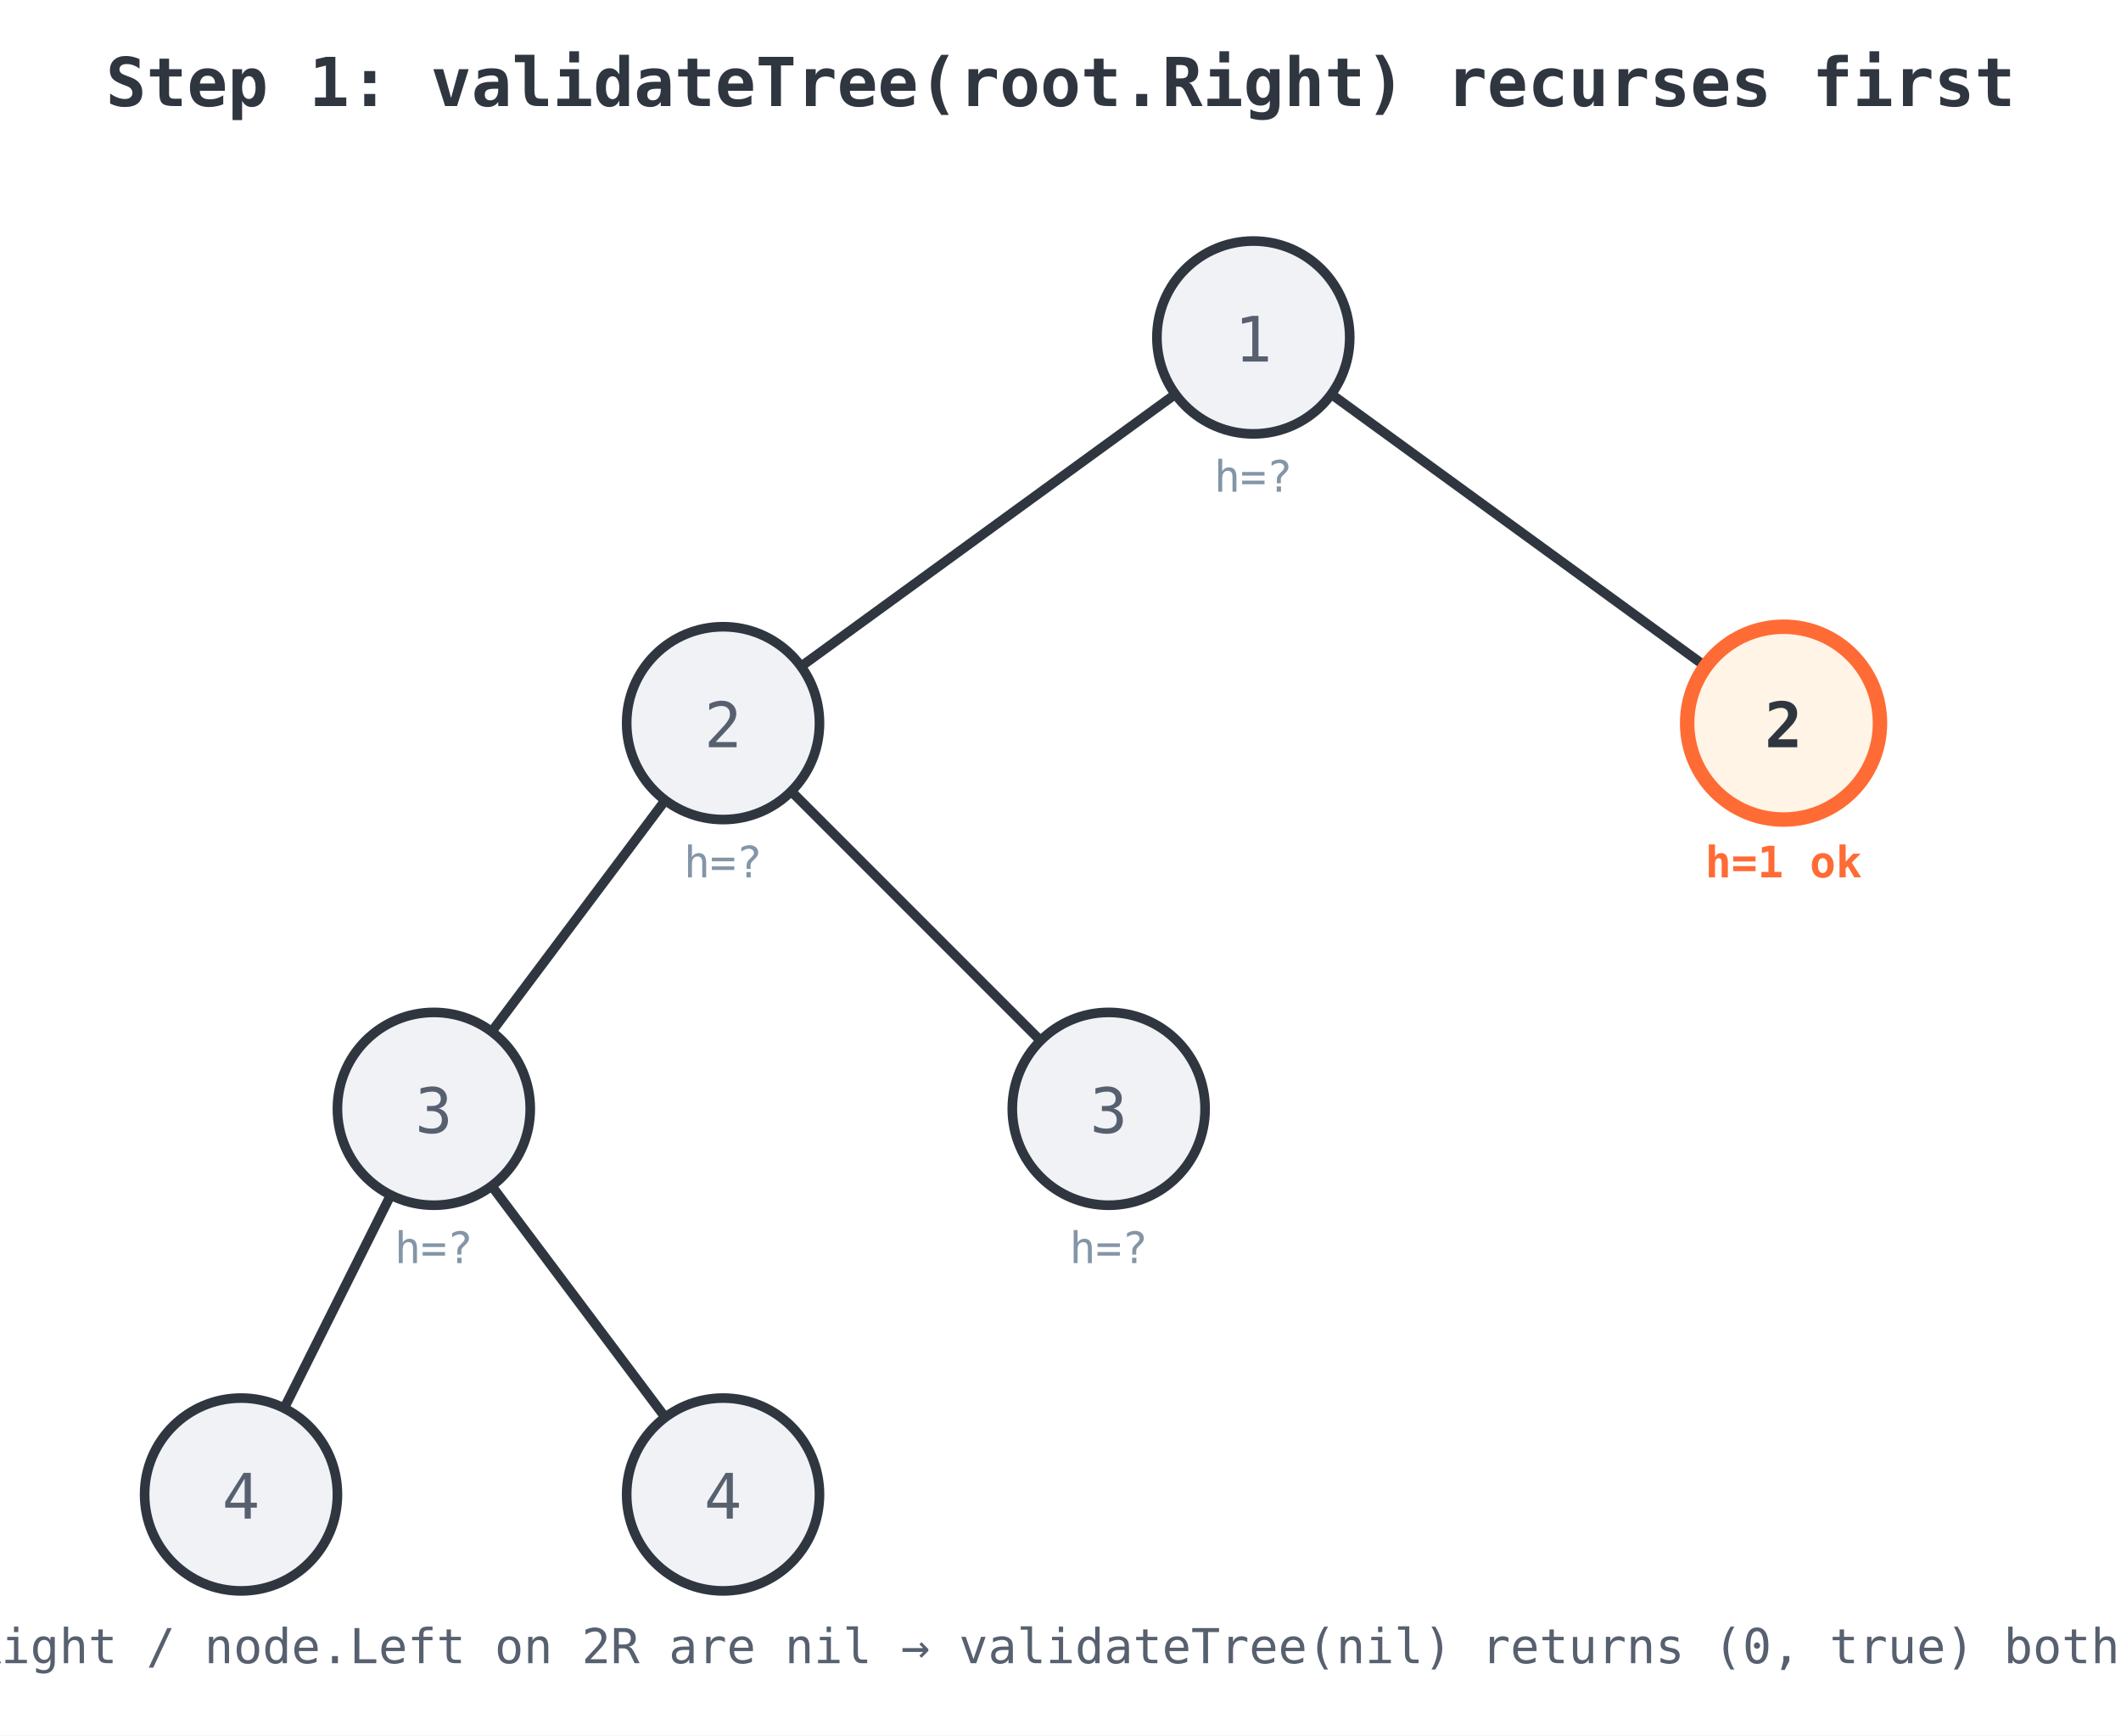
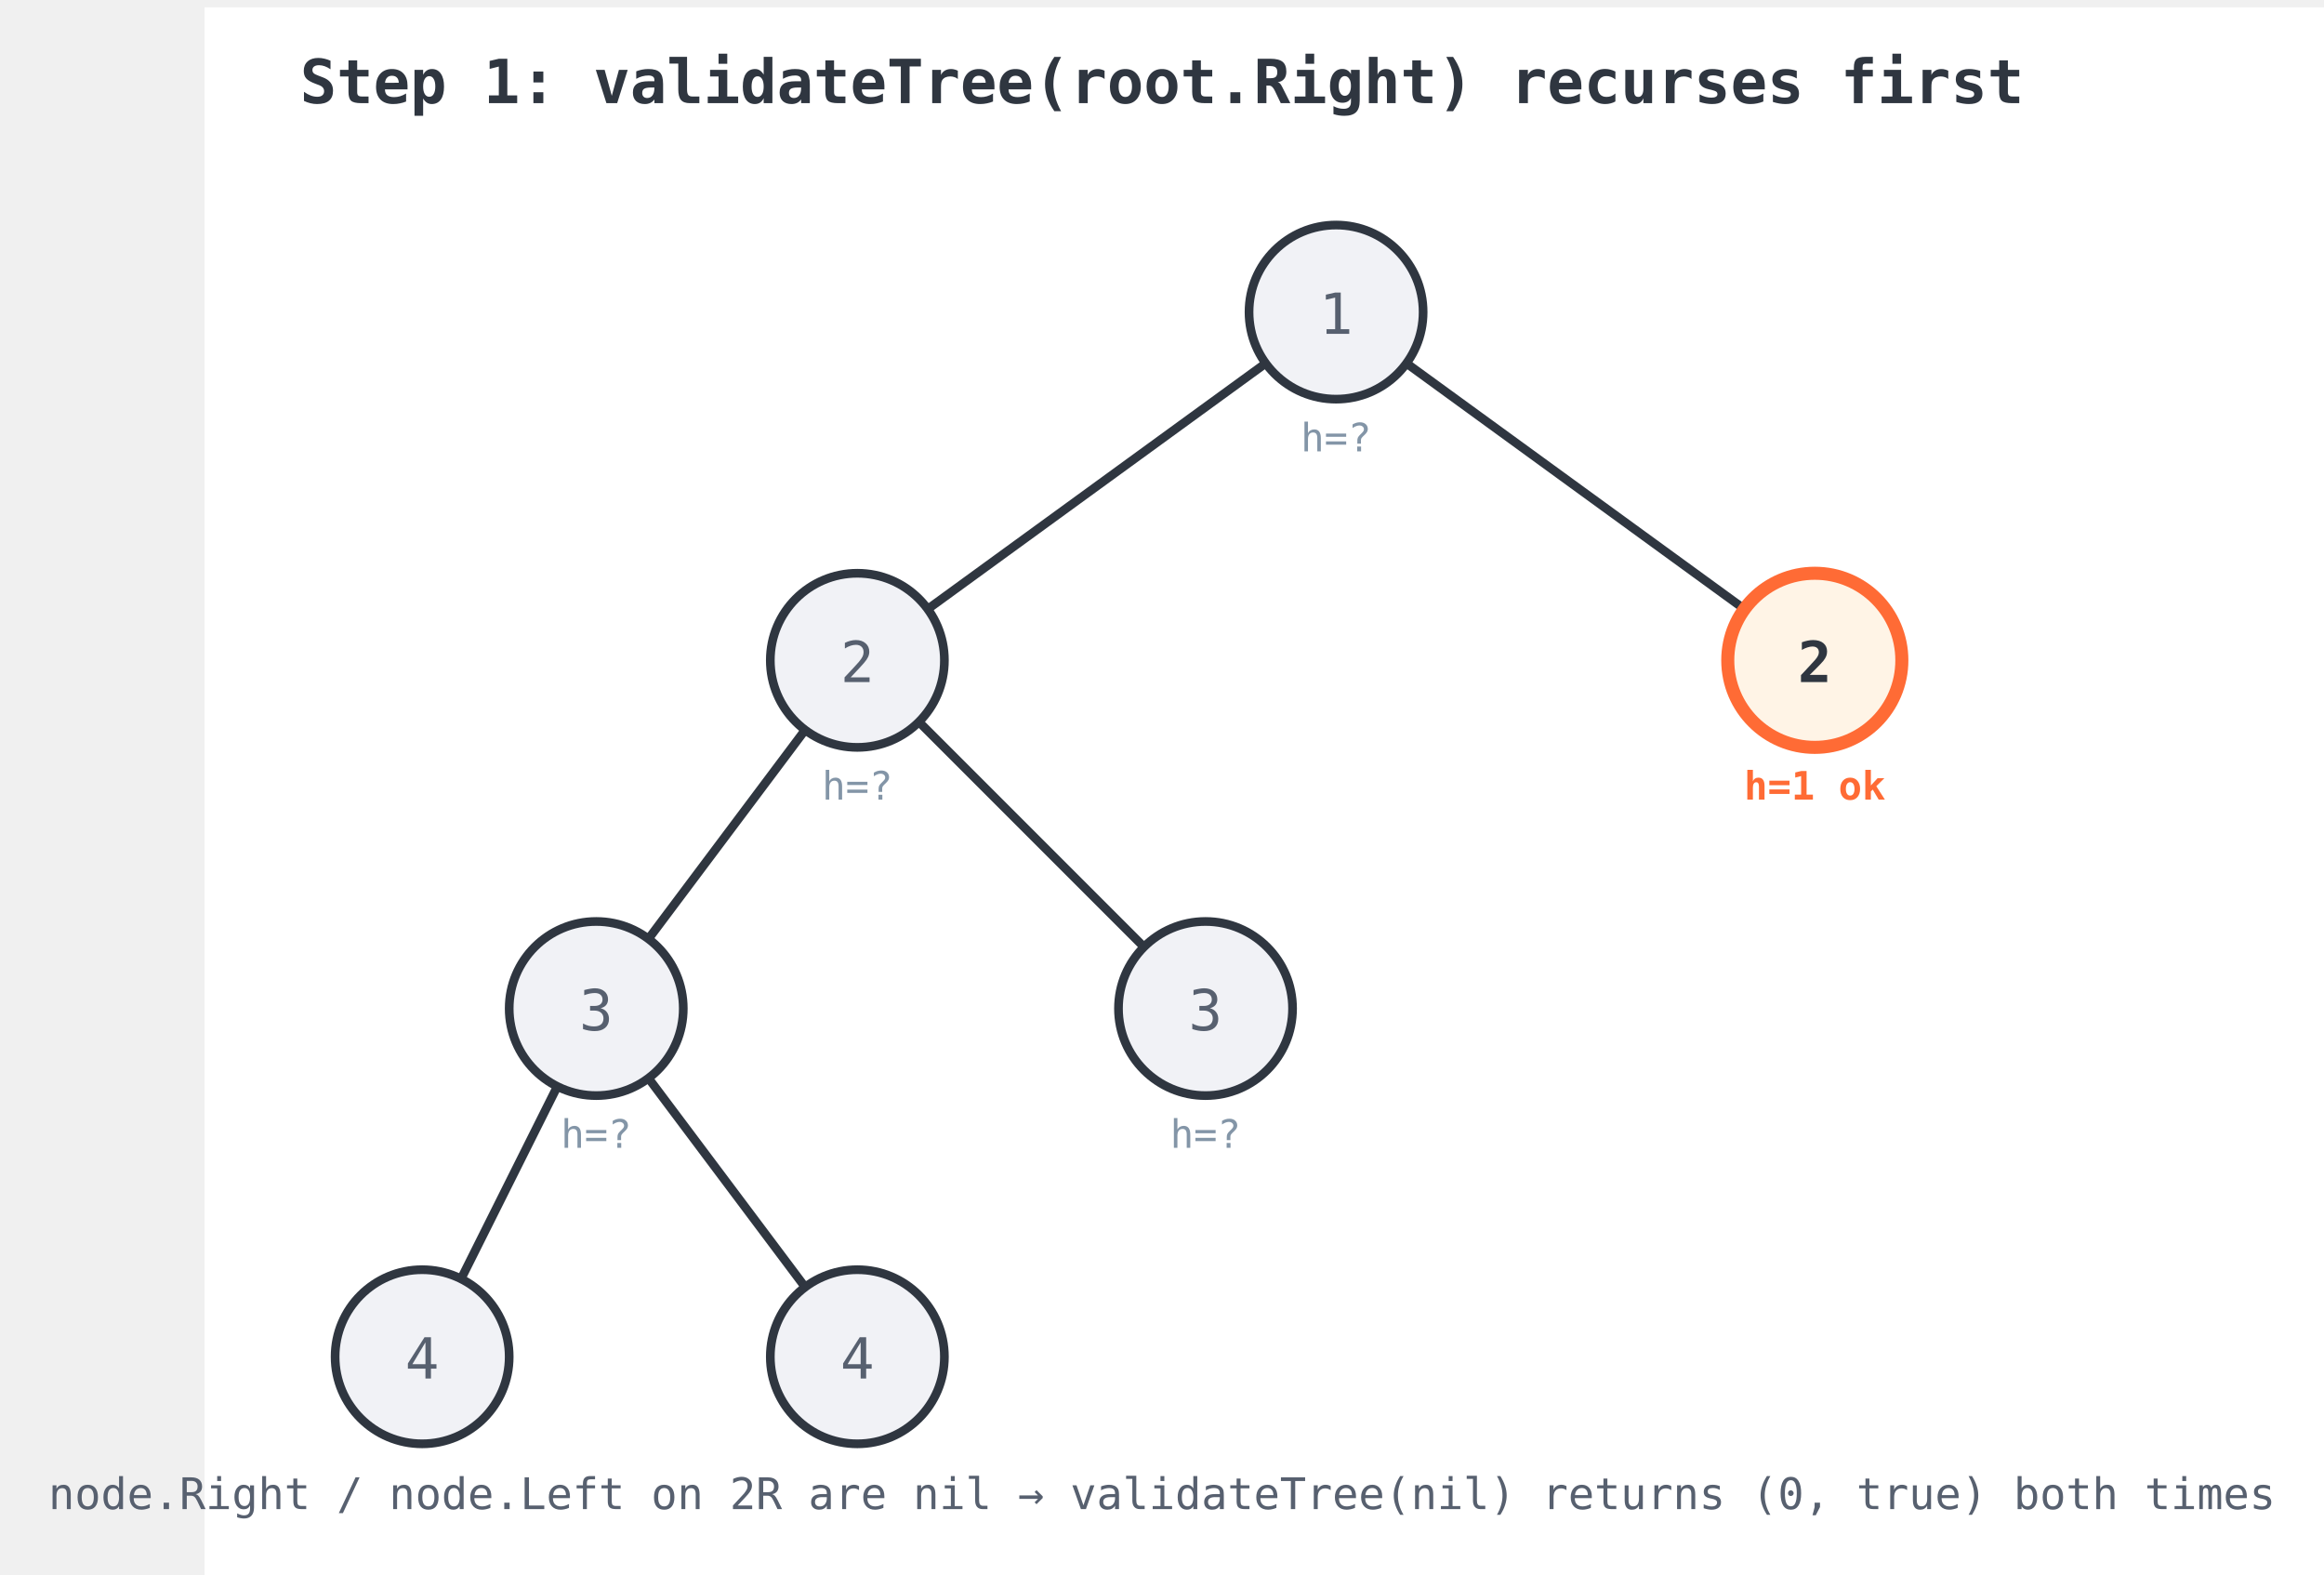
- <svg xmlns="http://www.w3.org/2000/svg" viewBox="0 0 440 360" font-family="Menlo, Consolas, monospace">
-   <rect width="440" height="360" fill="#ffffff" />
+ <svg xmlns="http://www.w3.org/2000/svg" viewBox="-47.0 -1.7 534.0 361.7" font-family="Menlo, Consolas, monospace">
+   <rect width="534.0" height="361.7" fill="#ffffff" />
  <text x="220" y="22" text-anchor="middle" font-size="14" fill="#2f3640" font-weight="bold">Step 1: validateTree(root.Right) recurses first</text>
  <line x1="260" y1="70" x2="150" y2="150" stroke="#2f3640" stroke-width="2" />
  <line x1="260" y1="70" x2="370" y2="150" stroke="#2f3640" stroke-width="2" />
  <line x1="150" y1="150" x2="90" y2="230" stroke="#2f3640" stroke-width="2" />
  <line x1="150" y1="150" x2="230" y2="230" stroke="#2f3640" stroke-width="2" />
  <line x1="90" y1="230" x2="50" y2="310" stroke="#2f3640" stroke-width="2" />
  <line x1="90" y1="230" x2="150" y2="310" stroke="#2f3640" stroke-width="2" />
  <g>
    <circle cx="260" cy="70" r="20" fill="#f1f2f6" stroke="#2f3640" stroke-width="2" />
    <text x="260" y="75" text-anchor="middle" font-size="13" fill="#57606f">1</text>
    <text x="260" y="102" text-anchor="middle" font-size="9" fill="#8395a7">h=?</text>
  </g>
  <g>
    <circle cx="150" cy="150" r="20" fill="#f1f2f6" stroke="#2f3640" stroke-width="2" />
    <text x="150" y="155" text-anchor="middle" font-size="13" fill="#57606f">2</text>
    <text x="150" y="182" text-anchor="middle" font-size="9" fill="#8395a7">h=?</text>
  </g>
  <g>
    <circle cx="90" cy="230" r="20" fill="#f1f2f6" stroke="#2f3640" stroke-width="2" />
    <text x="90" y="235" text-anchor="middle" font-size="13" fill="#57606f">3</text>
    <text x="90" y="262" text-anchor="middle" font-size="9" fill="#8395a7">h=?</text>
  </g>
  <g>
    <circle cx="230" cy="230" r="20" fill="#f1f2f6" stroke="#2f3640" stroke-width="2" />
    <text x="230" y="235" text-anchor="middle" font-size="13" fill="#57606f">3</text>
    <text x="230" y="262" text-anchor="middle" font-size="9" fill="#8395a7">h=?</text>
  </g>
  <g>
    <circle cx="50" cy="310" r="20" fill="#f1f2f6" stroke="#2f3640" stroke-width="2" />
    <text x="50" y="315" text-anchor="middle" font-size="13" fill="#57606f">4</text>
  </g>
  <g>
    <circle cx="150" cy="310" r="20" fill="#f1f2f6" stroke="#2f3640" stroke-width="2" />
    <text x="150" y="315" text-anchor="middle" font-size="13" fill="#57606f">4</text>
  </g>
  <circle cx="370" cy="150" r="20" fill="#fff4e6" stroke="#ff6b35" stroke-width="3" />
  <text x="370" y="155" text-anchor="middle" font-size="13" fill="#2f3640" font-weight="bold">2</text>
  <text x="370" y="182" text-anchor="middle" font-size="9" fill="#ff6b35" font-weight="bold">h=1 ok</text>
  <text x="220" y="345" text-anchor="middle" font-size="10" fill="#57606f">node.Right / node.Left on 2R are nil → validateTree(nil) returns (0, true) both times</text>
</svg>
